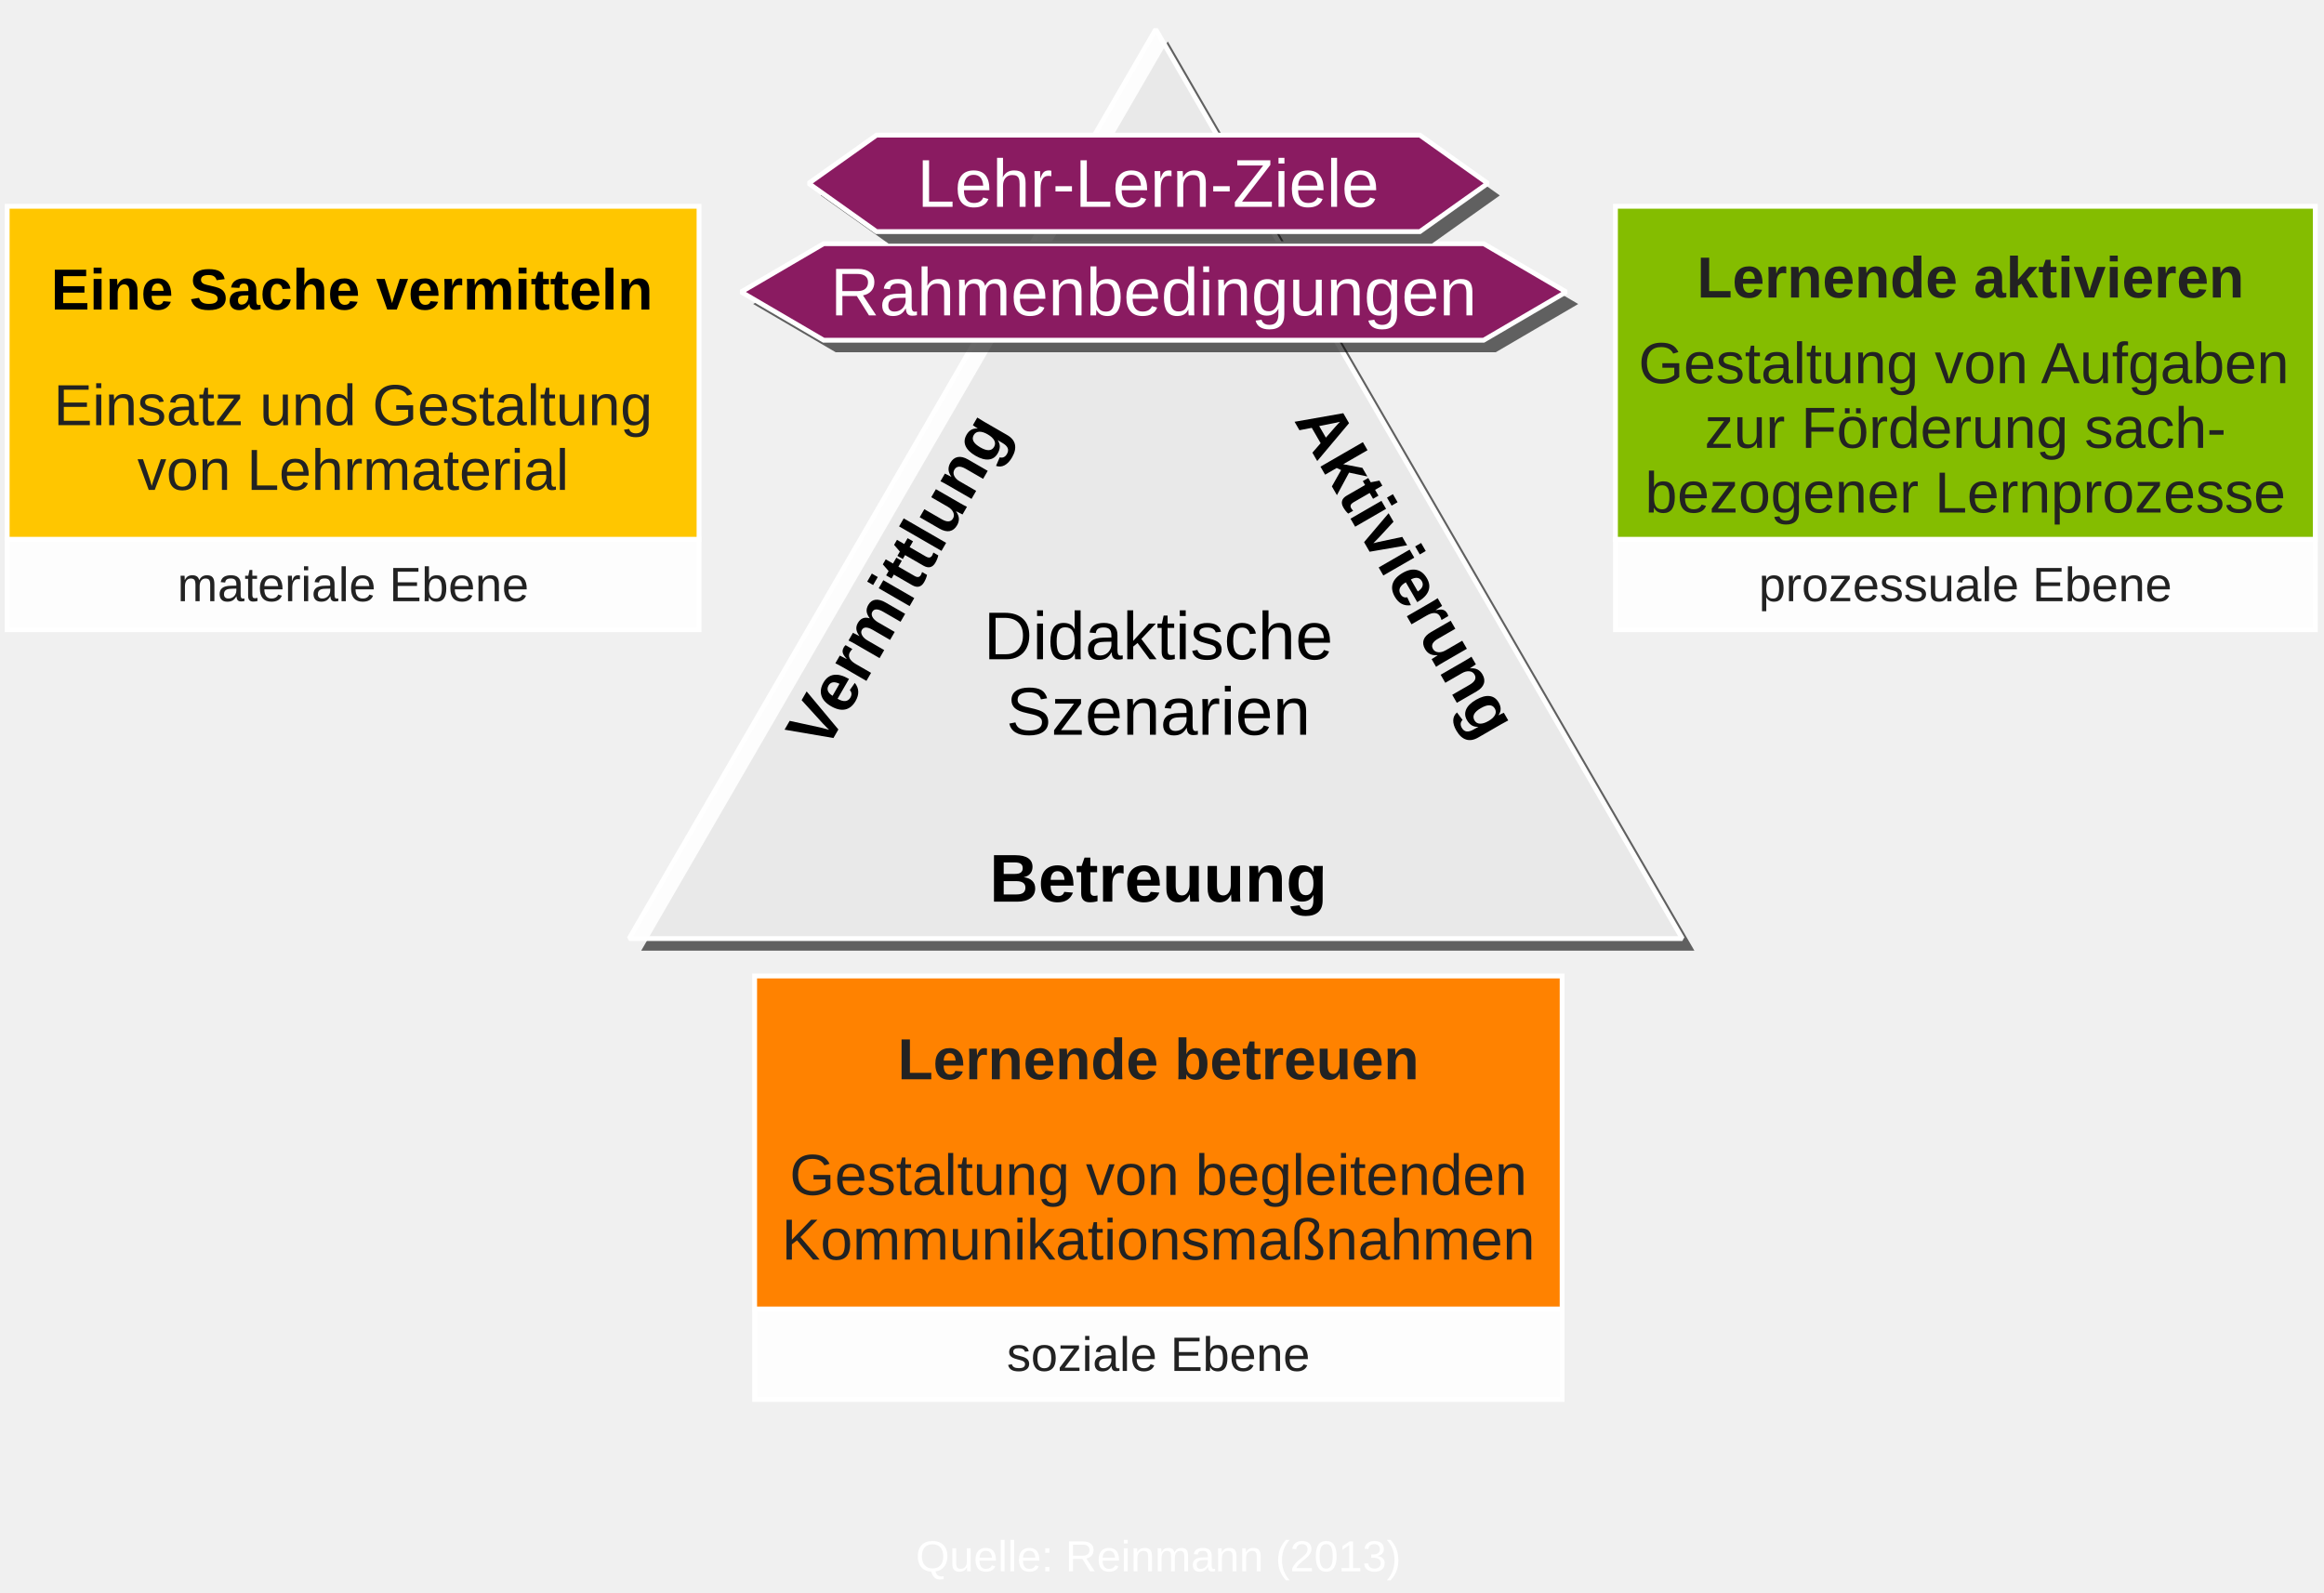
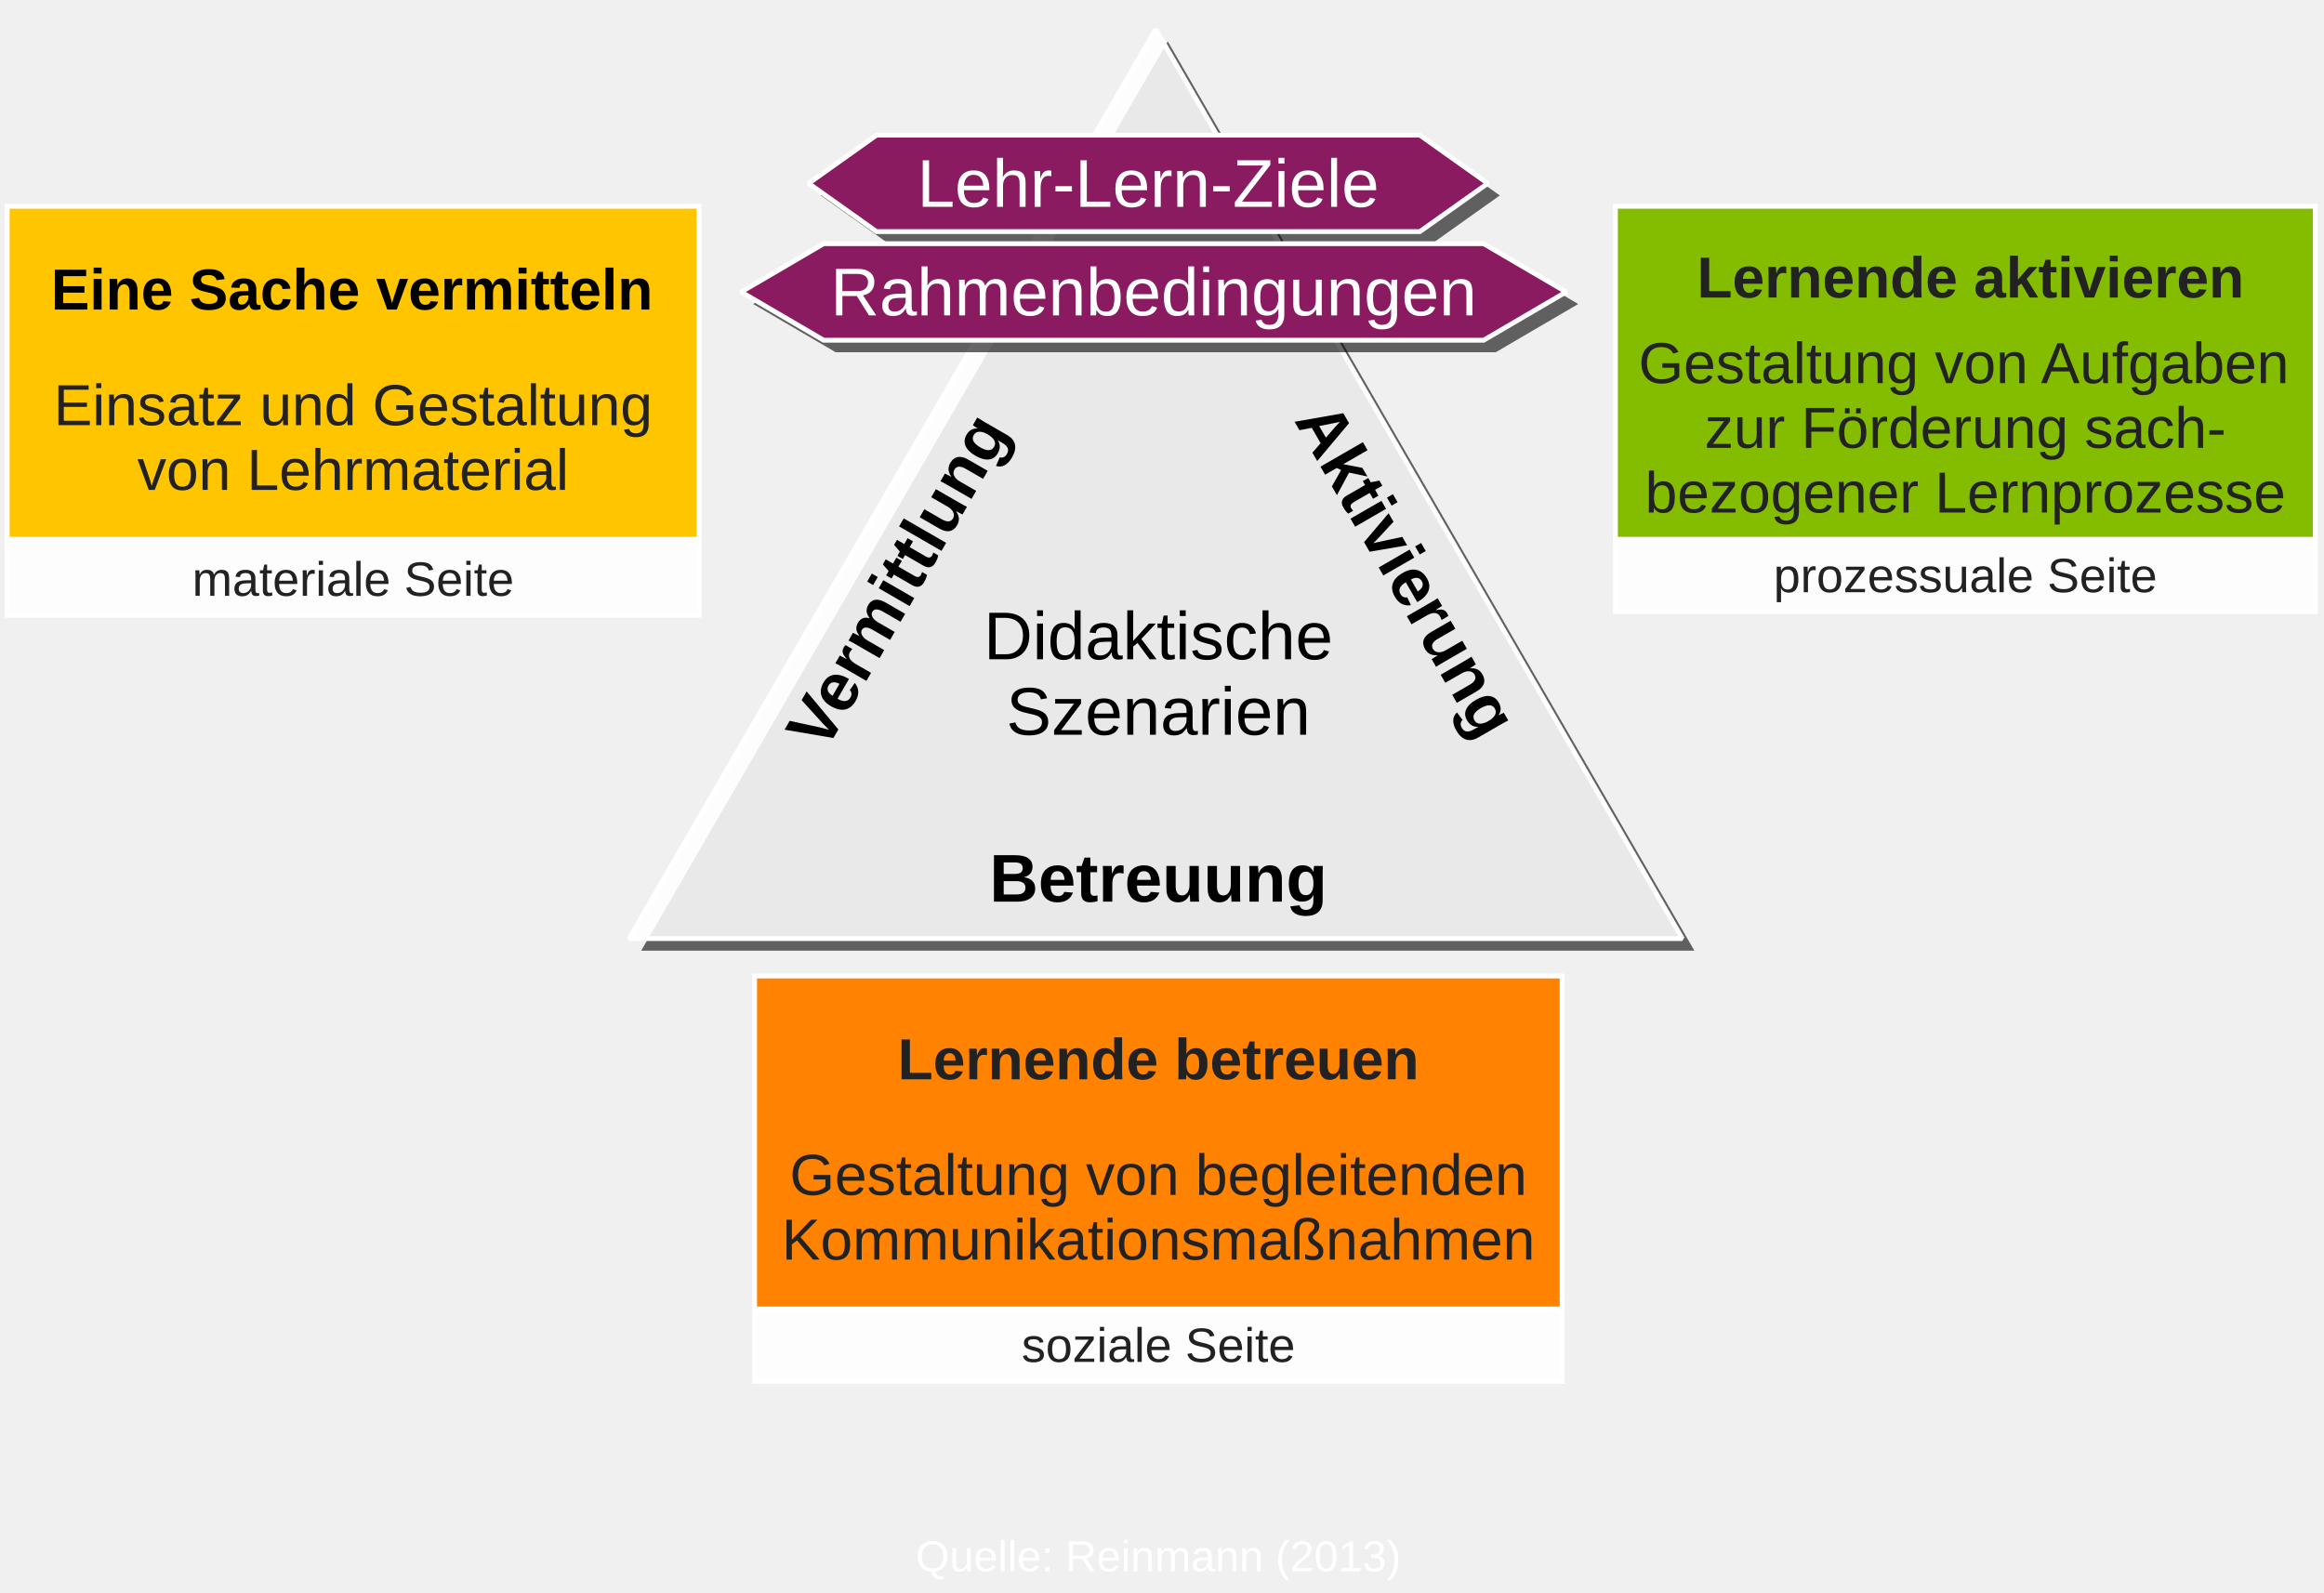
<svg xmlns="http://www.w3.org/2000/svg" fill-opacity="1" color-rendering="auto" color-interpolation="auto" text-rendering="auto" stroke="black" stroke-linecap="square" width="963" stroke-miterlimit="10" shape-rendering="auto" stroke-opacity="1" fill="black" stroke-dasharray="none" font-weight="normal" stroke-width="1" height="660" font-family="'Dialog'" font-style="normal" stroke-linejoin="miter" font-size="12px" stroke-dashoffset="0" image-rendering="auto">
  <defs id="genericDefs" />
  <g>
    <defs id="defs1">
      <clipPath clipPathUnits="userSpaceOnUse" id="clipPath1">
        <path d="M0 0 L963 0 L963 660 L0 660 L0 0 Z" />
      </clipPath>
      <clipPath clipPathUnits="userSpaceOnUse" id="clipPath2">
        <path d="M-5 -5 L958 -5 L958 655 L-5 655 L-5 -5 Z" />
      </clipPath>
      <clipPath clipPathUnits="userSpaceOnUse" id="clipPath3">
        <path d="M-416.906 404.503 L64.594 -429.479 L636.17 -99.479 L154.671 734.504 L-416.906 404.503 Z" />
      </clipPath>
      <clipPath clipPathUnits="userSpaceOnUse" id="clipPath4">
        <path d="M101.536 -424.676 L583.036 409.307 L11.459 739.307 L-470.041 -94.676 L101.536 -424.676 Z" />
      </clipPath>
    </defs>
    <g fill="silver" text-rendering="geometricPrecision" stroke-miterlimit="1.45" shape-rendering="geometricPrecision" stroke-linecap="butt" stroke="silver">
-       <path fill="none" d="M139.484 223.518 L139.484 223.489" clip-path="url(#clipPath1)" />
+       <path fill="none" d="M139.484 224.987 L139.484 223.481" clip-path="url(#clipPath1)" />
    </g>
    <g stroke-linecap="butt" font-size="18px" fill="white" text-rendering="geometricPrecision" font-family="'Arial'" shape-rendering="geometricPrecision" stroke="white" stroke-miterlimit="1.45">
      <text x="379.444" xml:space="preserve" y="651.24" clip-path="url(#clipPath1)" stroke="none">Quelle: Reinmann (2013)</text>
    </g>
    <g fill="rgb(255,255,255)" text-rendering="geometricPrecision" fill-opacity="0.863" shape-rendering="geometricPrecision" stroke-opacity="0.863" stroke="rgb(255,255,255)">
-       <rect x="2.979" width="286.679" height="37.49" y="223.5" clip-path="url(#clipPath1)" stroke="none" />
+       <rect x="2.979" width="286.679" height="30" y="225" clip-path="url(#clipPath1)" stroke="none" />
    </g>
    <g stroke-linecap="butt" font-size="20px" fill="rgb(34,34,34)" text-rendering="geometricPrecision" font-family="'Arial'" shape-rendering="geometricPrecision" stroke="rgb(34,34,34)" stroke-miterlimit="1.45">
-       <text x="73.496" xml:space="preserve" y="249.179" clip-path="url(#clipPath1)" stroke="none">materiale Ebene</text>
+       <text x="79.619" xml:space="preserve" y="246.934" clip-path="url(#clipPath1)" stroke="none">materiale Seite</text>
    </g>
    <g stroke-linecap="butt" fill="white" text-rendering="geometricPrecision" shape-rendering="geometricPrecision" stroke="white" stroke-width="2" stroke-miterlimit="1.45">
-       <rect fill="none" x="2.979" width="286.679" height="37.49" y="223.5" clip-path="url(#clipPath1)" />
+       <rect fill="none" x="2.979" width="286.679" height="30" y="225" clip-path="url(#clipPath1)" />
    </g>
    <g transform="translate(5,5)" fill-opacity="0.6" fill="rgb(0,0,0)" text-rendering="geometricPrecision" shape-rendering="geometricPrecision" stroke="rgb(0,0,0)" stroke-opacity="0.6">
      <path d="M478.9 12.177 L697.1 389 L260.7 389 Z" fill-rule="evenodd" clip-path="url(#clipPath2)" stroke="none" />
    </g>
    <g fill="rgb(255,255,255)" text-rendering="geometricPrecision" fill-opacity="0.863" shape-rendering="geometricPrecision" stroke-opacity="0.863" stroke="rgb(255,255,255)">
      <path d="M478.9 12.177 L697.1 389 L260.7 389 Z" fill-rule="evenodd" clip-path="url(#clipPath1)" stroke="none" />
    </g>
    <g stroke-linecap="butt" fill="white" text-rendering="geometricPrecision" shape-rendering="geometricPrecision" stroke="white" stroke-width="2" stroke-miterlimit="1.45">
      <path fill="none" d="M478.9 12.177 L697.1 389 L260.7 389 Z" fill-rule="evenodd" clip-path="url(#clipPath1)" />
    </g>
    <g font-size="28px" stroke-linecap="butt" transform="matrix(0.5,0.866,-0.866,0.5,558.7635,158.7997)" text-rendering="geometricPrecision" font-family="'Arial'" shape-rendering="geometricPrecision" font-weight="bold" stroke-miterlimit="1.45">
      <text x="2" xml:space="preserve" y="27.348" clip-path="url(#clipPath3)" stroke="none">Aktivierung</text>
    </g>
    <g font-size="28px" stroke-linecap="butt" transform="matrix(0.5,-0.866,0.866,0.5,317.0119,300.2706)" text-rendering="geometricPrecision" font-family="'Arial'" shape-rendering="geometricPrecision" font-weight="bold" stroke-miterlimit="1.45">
      <text x="2" xml:space="preserve" y="27.348" clip-path="url(#clipPath4)" stroke="none">Vermittlung</text>
    </g>
    <g font-size="28px" stroke-linecap="butt" text-rendering="geometricPrecision" font-family="'Arial'" shape-rendering="geometricPrecision" font-weight="bold" stroke-miterlimit="1.45">
      <text x="410" xml:space="preserve" y="373.707" clip-path="url(#clipPath1)" stroke="none">Betreuung</text>
    </g>
    <g fill="rgb(255,198,0)" text-rendering="geometricPrecision" shape-rendering="geometricPrecision" stroke="rgb(255,198,0)">
      <rect x="2.979" width="286.679" height="138" y="85.5" clip-path="url(#clipPath1)" stroke="none" />
    </g>
    <g stroke-linecap="butt" font-size="24px" fill="rgb(34,34,34)" text-rendering="geometricPrecision" font-family="'Arial'" shape-rendering="geometricPrecision" stroke="rgb(34,34,34)" stroke-miterlimit="1.45">
      <text x="142.984" xml:space="preserve" y="122.602" clip-path="url(#clipPath1)" stroke="none"> </text>
      <text x="142.984" xml:space="preserve" y="149.414" clip-path="url(#clipPath1)" stroke="none"> </text>
      <text x="22.24" xml:space="preserve" y="176.227" clip-path="url(#clipPath1)" stroke="none">Einsatz und Gestaltung</text>
      <text x="56.939" xml:space="preserve" y="203.039" clip-path="url(#clipPath1)" stroke="none">von Lehrmaterial</text>
    </g>
    <g stroke-linecap="butt" fill="white" text-rendering="geometricPrecision" shape-rendering="geometricPrecision" stroke="white" stroke-width="2" stroke-miterlimit="1.45">
      <rect fill="none" x="2.979" width="286.679" height="138" y="85.5" clip-path="url(#clipPath1)" />
    </g>
    <g text-rendering="geometricPrecision" stroke-miterlimit="1.45" font-size="28px" shape-rendering="geometricPrecision" font-family="'Arial'" stroke-linecap="butt">
      <text x="407.635" xml:space="preserve" y="273.243" clip-path="url(#clipPath1)" stroke="none">Didaktische</text>
      <text x="416.959" xml:space="preserve" y="304.524" clip-path="url(#clipPath1)" stroke="none">Szenarien</text>
    </g>
    <g fill="rgb(255,255,255)" text-rendering="geometricPrecision" fill-opacity="0.863" shape-rendering="geometricPrecision" stroke-opacity="0.863" stroke="rgb(255,255,255)">
-       <rect x="669.4" width="290" height="37.49" y="223.505" clip-path="url(#clipPath1)" stroke="none" />
+       <rect x="669.4" width="290" height="30" y="223.505" clip-path="url(#clipPath1)" stroke="none" />
    </g>
    <g stroke-linecap="butt" font-size="20px" fill="rgb(34,34,34)" text-rendering="geometricPrecision" font-family="'Arial'" shape-rendering="geometricPrecision" stroke="rgb(34,34,34)" stroke-miterlimit="1.45">
-       <text x="728.785" xml:space="preserve" y="249.184" clip-path="url(#clipPath1)" stroke="none">prozessuale Ebene</text>
+       <text x="734.908" xml:space="preserve" y="245.439" clip-path="url(#clipPath1)" stroke="none">prozessuale Seite</text>
    </g>
    <g stroke-linecap="butt" fill="white" text-rendering="geometricPrecision" shape-rendering="geometricPrecision" stroke="white" stroke-width="2" stroke-miterlimit="1.45">
-       <rect fill="none" x="669.4" width="290" height="37.49" y="223.505" clip-path="url(#clipPath1)" />
+       <rect fill="none" x="669.4" width="290" height="30" y="223.505" clip-path="url(#clipPath1)" />
    </g>
    <g fill="rgb(132,189,0)" text-rendering="geometricPrecision" shape-rendering="geometricPrecision" stroke="rgb(132,189,0)">
      <rect x="669.4" width="290" height="138.01" y="85.495" clip-path="url(#clipPath1)" stroke="none" />
    </g>
    <g stroke-linecap="butt" font-size="24px" fill="rgb(34,34,34)" text-rendering="geometricPrecision" font-family="'Arial'" shape-rendering="geometricPrecision" stroke="rgb(34,34,34)" stroke-miterlimit="1.45">
      <text x="811.066" xml:space="preserve" y="105.169" clip-path="url(#clipPath1)" stroke="none"> </text>
      <text x="811.066" xml:space="preserve" y="131.982" clip-path="url(#clipPath1)" stroke="none"> </text>
      <text x="678.966" xml:space="preserve" y="158.794" clip-path="url(#clipPath1)" stroke="none">Gestaltung von Aufgaben</text>
      <text x="706.353" xml:space="preserve" y="185.607" clip-path="url(#clipPath1)" stroke="none">zur Förderung sach-</text>
      <text x="681.644" xml:space="preserve" y="212.419" clip-path="url(#clipPath1)" stroke="none">bezogener Lernprozesse</text>
    </g>
    <g stroke-linecap="butt" fill="white" text-rendering="geometricPrecision" shape-rendering="geometricPrecision" stroke="white" stroke-width="2" stroke-miterlimit="1.45">
      <rect fill="none" x="669.4" width="290" height="138.01" y="85.495" clip-path="url(#clipPath1)" />
    </g>
    <g stroke-linecap="butt" font-size="24px" fill="rgb(34,34,34)" text-rendering="geometricPrecision" font-family="'Arial'" shape-rendering="geometricPrecision" stroke="rgb(34,34,34)" font-weight="bold" stroke-miterlimit="1.45">
      <text x="703.171" xml:space="preserve" y="123.315" clip-path="url(#clipPath1)" stroke="none">Lernende aktivieren</text>
    </g>
    <g fill="rgb(255,255,255)" text-rendering="geometricPrecision" fill-opacity="0.863" shape-rendering="geometricPrecision" stroke-opacity="0.863" stroke="rgb(255,255,255)">
-       <rect x="312.7" width="334.6" height="37.49" y="542.51" clip-path="url(#clipPath1)" stroke="none" />
+       <rect x="312.7" width="334.6" height="30" y="542.51" clip-path="url(#clipPath1)" stroke="none" />
    </g>
    <g stroke-linecap="butt" font-size="20px" fill="rgb(34,34,34)" text-rendering="geometricPrecision" font-family="'Arial'" shape-rendering="geometricPrecision" stroke="rgb(34,34,34)" stroke-miterlimit="1.45">
-       <text x="417.178" xml:space="preserve" y="568.189" clip-path="url(#clipPath1)" stroke="none">soziale Ebene</text>
+       <text x="423.301" xml:space="preserve" y="564.444" clip-path="url(#clipPath1)" stroke="none">soziale Seite</text>
    </g>
    <g stroke-linecap="butt" fill="white" text-rendering="geometricPrecision" shape-rendering="geometricPrecision" stroke="white" stroke-width="2" stroke-miterlimit="1.45">
-       <rect fill="none" x="312.7" width="334.6" height="37.49" y="542.51" clip-path="url(#clipPath1)" />
+       <rect fill="none" x="312.7" width="334.6" height="30" y="542.51" clip-path="url(#clipPath1)" />
    </g>
    <g fill="rgb(255,130,0)" text-rendering="geometricPrecision" shape-rendering="geometricPrecision" stroke="rgb(255,130,0)">
      <rect x="312.7" width="334.6" height="138" y="404.51" clip-path="url(#clipPath1)" stroke="none" />
    </g>
    <g stroke-linecap="butt" font-size="24px" fill="rgb(34,34,34)" text-rendering="geometricPrecision" font-family="'Arial'" shape-rendering="geometricPrecision" stroke="rgb(34,34,34)" stroke-miterlimit="1.45">
      <text x="476.666" xml:space="preserve" y="441.612" clip-path="url(#clipPath1)" stroke="none"> </text>
      <text x="476.666" xml:space="preserve" y="468.424" clip-path="url(#clipPath1)" stroke="none"> </text>
      <text x="327.217" xml:space="preserve" y="495.237" clip-path="url(#clipPath1)" stroke="none">Gestaltung von begleitenden</text>
      <text x="323.93" xml:space="preserve" y="522.049" clip-path="url(#clipPath1)" stroke="none">Kommunikationsmaßnahmen</text>
    </g>
    <g stroke-linecap="butt" fill="white" text-rendering="geometricPrecision" shape-rendering="geometricPrecision" stroke="white" stroke-width="2" stroke-miterlimit="1.45">
      <rect fill="none" x="312.7" width="334.6" height="138" y="404.51" clip-path="url(#clipPath1)" />
    </g>
    <g stroke-linecap="butt" font-size="24px" fill="rgb(34,34,34)" text-rendering="geometricPrecision" font-family="'Arial'" shape-rendering="geometricPrecision" stroke="rgb(34,34,34)" font-weight="bold" stroke-miterlimit="1.45">
      <text x="371.977" xml:space="preserve" y="447.32" clip-path="url(#clipPath1)" stroke="none">Lernende betreuen</text>
      <text fill="black" x="21.112" xml:space="preserve" y="128.31" clip-path="url(#clipPath1)" stroke="none">Eine Sache vermitteln</text>
    </g>
    <g transform="translate(5,5)" fill-opacity="0.6" fill="rgb(0,0,0)" text-rendering="geometricPrecision" shape-rendering="geometricPrecision" stroke="rgb(0,0,0)" stroke-opacity="0.6">
-       <path d="M307.111 121 L341.296 101 L614.783 101 L648.968 121 L614.783 141 L341.296 141 Z" fill-rule="evenodd" clip-path="url(#clipPath2)" stroke="none" />
-     </g>
-     <g fill="rgb(138,27,97)" text-rendering="geometricPrecision" shape-rendering="geometricPrecision" stroke="rgb(138,27,97)">
-       <path d="M307.111 121 L341.296 101 L614.783 101 L648.968 121 L614.783 141 L341.296 141 Z" fill-rule="evenodd" clip-path="url(#clipPath1)" stroke="none" />
-     </g>
-     <g stroke-linecap="butt" font-size="28px" fill="white" text-rendering="geometricPrecision" font-family="'Arial'" shape-rendering="geometricPrecision" stroke="white" stroke-miterlimit="1.45">
-       <text x="344.151" xml:space="preserve" y="130.707" clip-path="url(#clipPath1)" stroke="none">Rahmenbedingungen</text>
-       <path fill="none" d="M307.111 121 L341.296 101 L614.783 101 L648.968 121 L614.783 141 L341.296 141 Z" stroke-width="2" clip-path="url(#clipPath1)" fill-rule="evenodd" />
-     </g>
-     <g transform="translate(5,5)" fill-opacity="0.6" fill="rgb(0,0,0)" text-rendering="geometricPrecision" shape-rendering="geometricPrecision" stroke="rgb(0,0,0)" stroke-opacity="0.6">
      <path d="M335.079 76 L363.219 56 L588.339 56 L616.479 76 L588.339 96 L363.219 96 Z" fill-rule="evenodd" clip-path="url(#clipPath2)" stroke="none" />
    </g>
    <g fill="rgb(138,27,97)" text-rendering="geometricPrecision" shape-rendering="geometricPrecision" stroke="rgb(138,27,97)">
      <path d="M335.079 76 L363.219 56 L588.339 56 L616.479 76 L588.339 96 L363.219 96 Z" fill-rule="evenodd" clip-path="url(#clipPath1)" stroke="none" />
    </g>
    <g stroke-linecap="butt" font-size="28px" fill="white" text-rendering="geometricPrecision" font-family="'Arial'" shape-rendering="geometricPrecision" stroke="white" stroke-miterlimit="1.45">
      <text x="380.069" xml:space="preserve" y="85.707" clip-path="url(#clipPath1)" stroke="none">Lehr-Lern-Ziele</text>
      <path fill="none" d="M335.079 76 L363.219 56 L588.339 56 L616.479 76 L588.339 96 L363.219 96 Z" stroke-width="2" clip-path="url(#clipPath1)" fill-rule="evenodd" />
    </g>
+     <g transform="translate(5,5)" fill-opacity="0.6" fill="rgb(0,0,0)" text-rendering="geometricPrecision" shape-rendering="geometricPrecision" stroke="rgb(0,0,0)" stroke-opacity="0.6">
+       <path d="M307.111 121 L341.296 101 L614.782 101 L648.968 121 L614.782 141 L341.296 141 Z" fill-rule="evenodd" clip-path="url(#clipPath2)" stroke="none" />
+     </g>
+     <g fill="rgb(138,27,97)" text-rendering="geometricPrecision" shape-rendering="geometricPrecision" stroke="rgb(138,27,97)">
+       <path d="M307.111 121 L341.296 101 L614.782 101 L648.968 121 L614.782 141 L341.296 141 Z" fill-rule="evenodd" clip-path="url(#clipPath1)" stroke="none" />
+     </g>
+     <g stroke-linecap="butt" font-size="28px" fill="white" text-rendering="geometricPrecision" font-family="'Arial'" shape-rendering="geometricPrecision" stroke="white" stroke-miterlimit="1.45">
+       <text x="344.151" xml:space="preserve" y="130.707" clip-path="url(#clipPath1)" stroke="none">Rahmenbedingungen</text>
+       <path fill="none" d="M307.111 121 L341.296 101 L614.782 101 L648.968 121 L614.782 141 L341.296 141 Z" stroke-width="2" clip-path="url(#clipPath1)" fill-rule="evenodd" />
+     </g>
  </g>
</svg>
